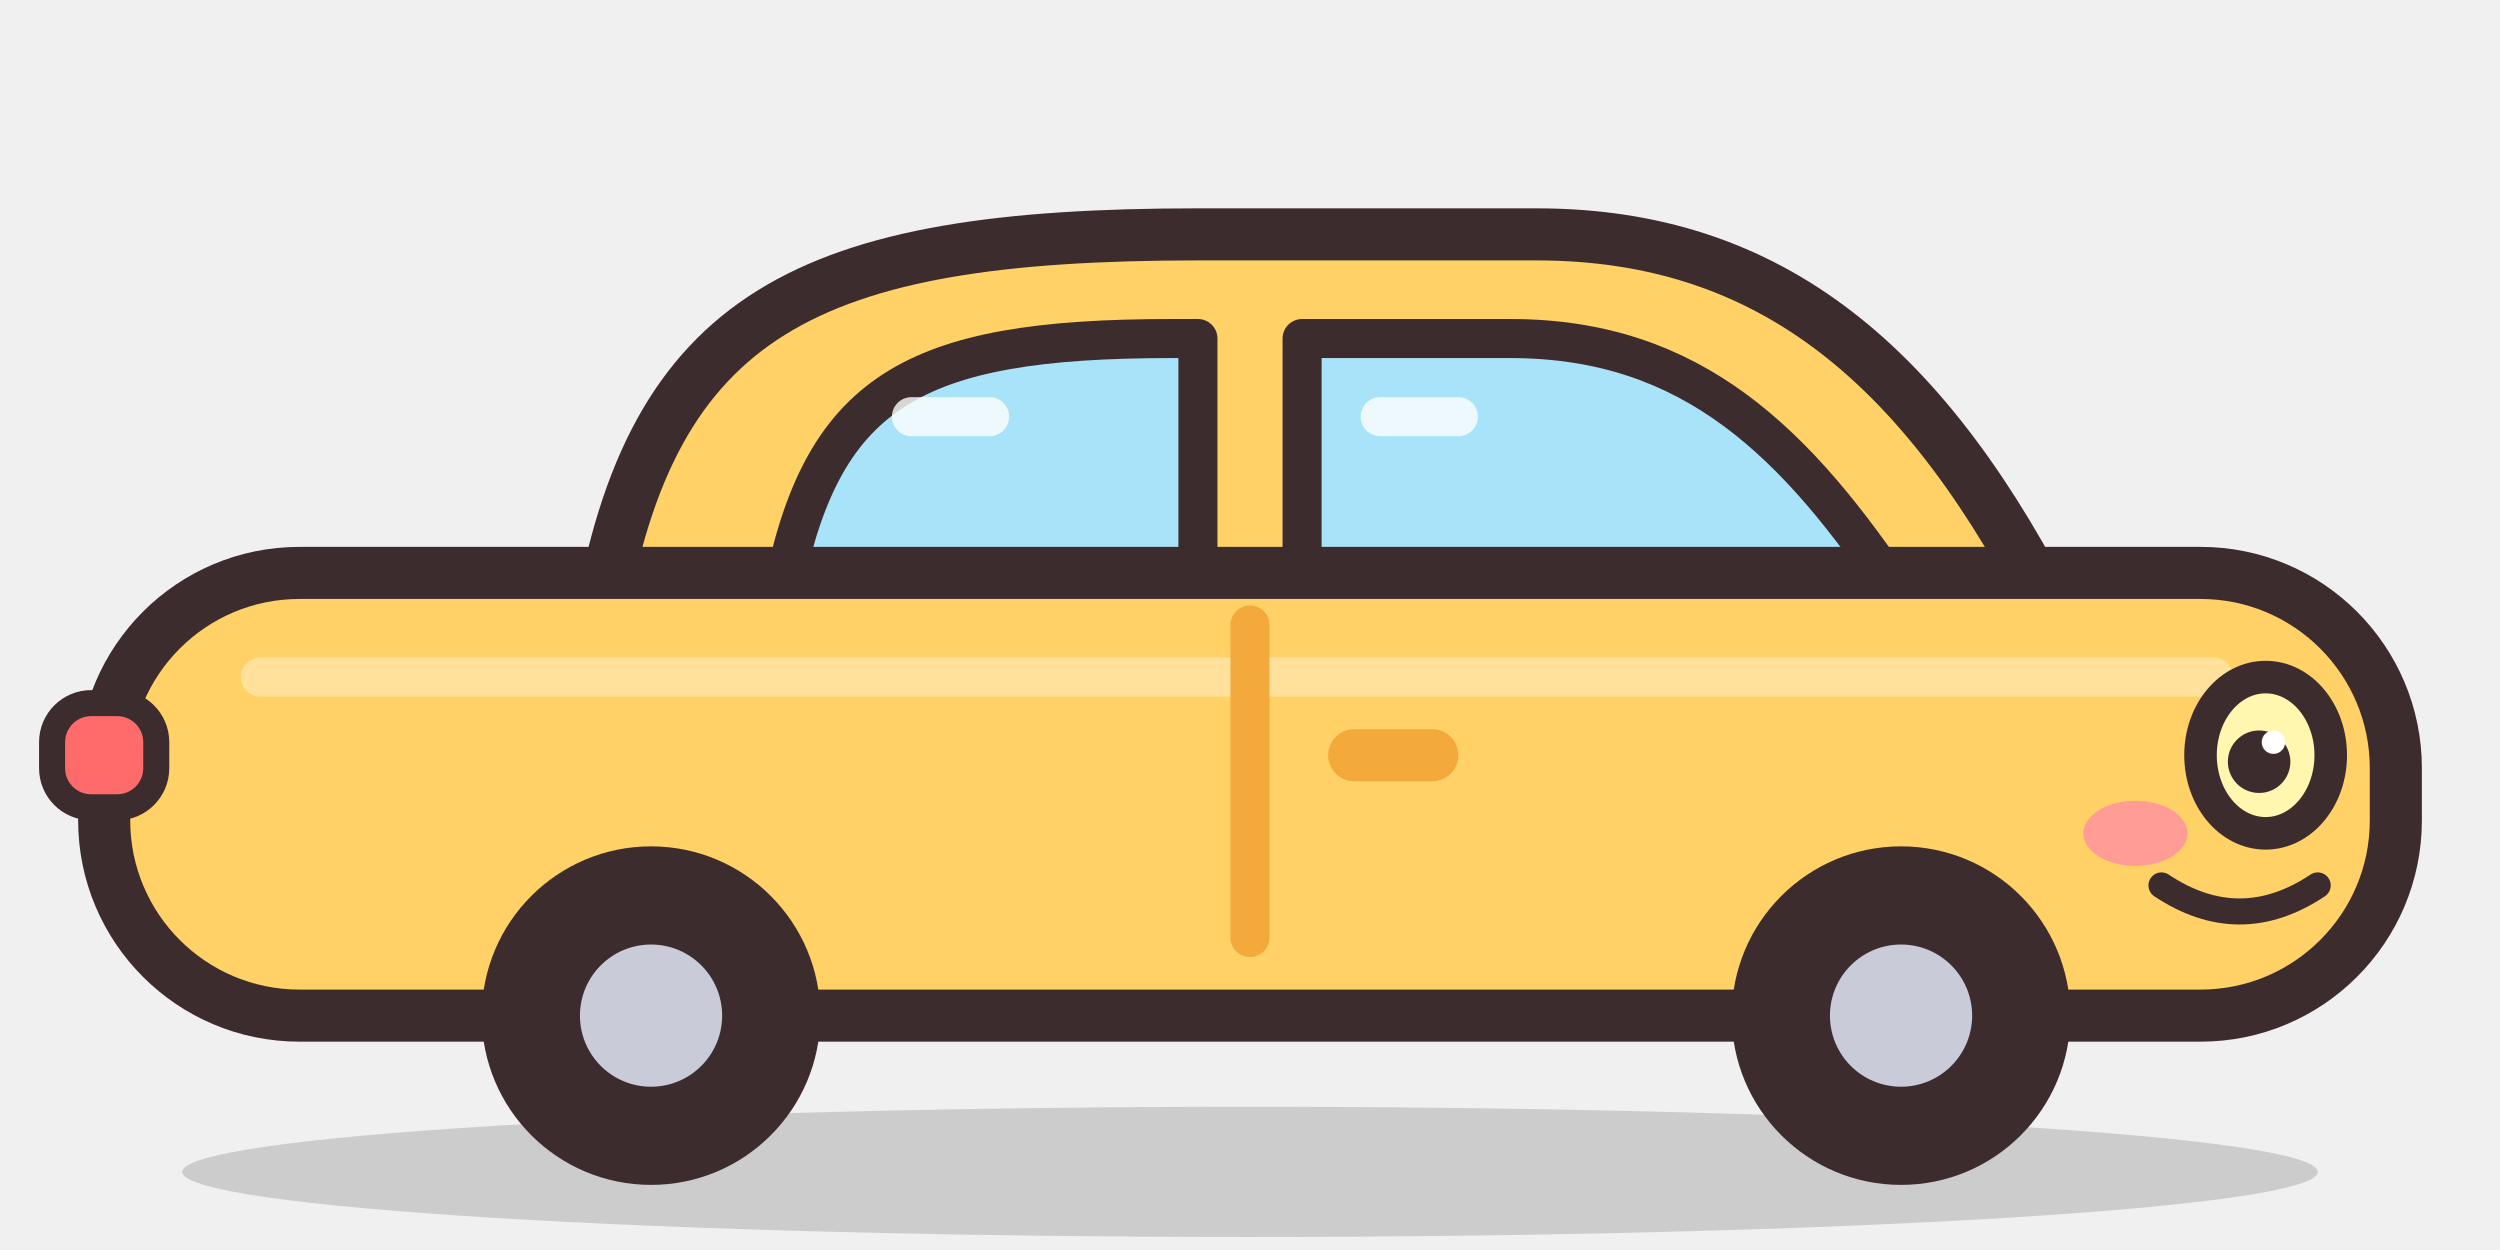
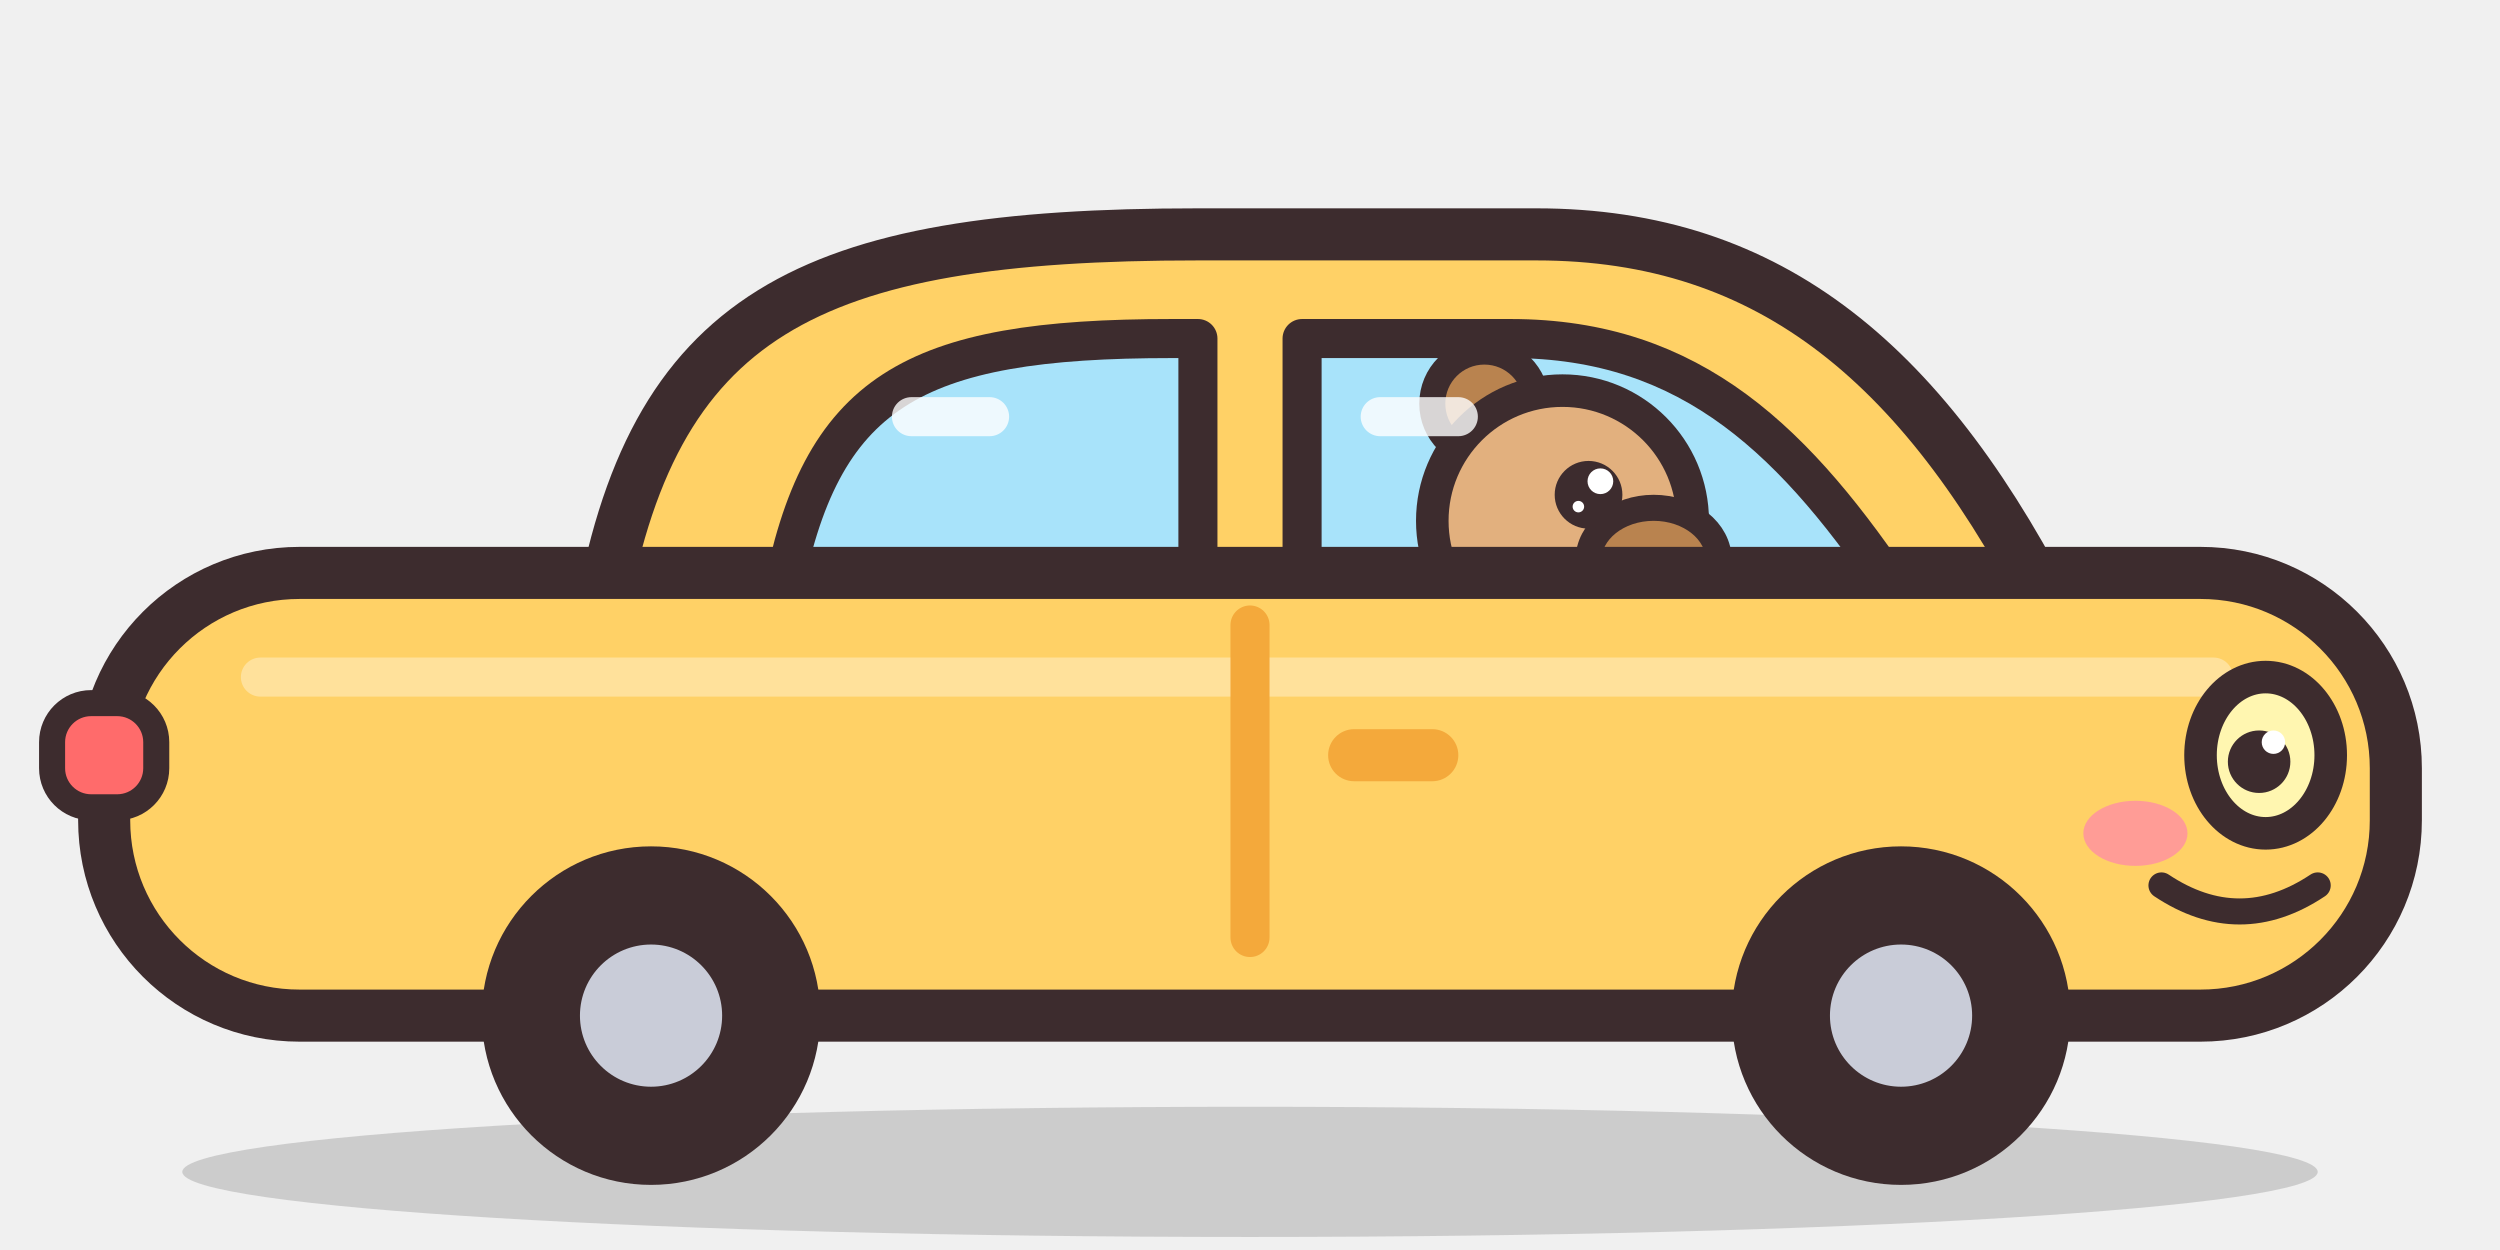
<svg xmlns="http://www.w3.org/2000/svg" width="192" height="96" viewBox="0 0 192 96">
  <g stroke-linejoin="round" stroke-linecap="round">
    <ellipse cx="96" cy="90" rx="82" ry="5" fill="#000" opacity="0.15" />
    <path d="M46 48 C50 24 62 18 92 18 L118 18 C136 18 148 28 158 48 Z" fill="#FFD166" stroke="#3D2C2E" stroke-width="4" />
    <path d="M60 46 C63 30 70 26 90 26 L92 26 L92 46 Z" fill="#A8E3FA" stroke="#3D2C2E" stroke-width="3" />
    <path d="M100 26 L116 26 C130 26 138 34 146 46 L100 46 Z" fill="#A8E3FA" stroke="#3D2C2E" stroke-width="3" />
+     <circle cx="114" cy="31" r="4" fill="#B9834F" stroke="#3D2C2E" stroke-width="2" />
+     <circle cx="120" cy="40" r="10" fill="#E2B07E" stroke="#3D2C2E" stroke-width="2.5" />
+     <ellipse cx="127" cy="43" rx="5" ry="4" fill="#B9834F" stroke="#3D2C2E" stroke-width="2" />
+     <circle cx="122" cy="38" r="2.6" fill="#3D2C2E" />
+     <circle cx="122.91" cy="36.96" r="0.988" fill="#FFFFFF" />
+     <circle cx="121.22" cy="38.91" r="0.442" fill="#FFFFFF" />
    <path d="M70 32 L76 32 M106 32 L112 32" stroke="#FFFFFF" stroke-width="3" opacity="0.8" />
    <rect x="8" y="44" width="176" height="34" rx="15" fill="#FFD166" stroke="#3D2C2E" stroke-width="4" />
    <path d="M20 52 L170 52" stroke="#FFFFFF" stroke-width="3" opacity="0.35" />
    <path d="M96 48 L96 72" stroke="#F4A93B" stroke-width="3" />
    <rect x="102" y="56" width="10" height="4" rx="2" fill="#F4A93B" />
    <circle cx="50" cy="78" r="13" fill="#3D2C2E" />
    <circle cx="50" cy="78" r="5.46" fill="#C9CCD8" />
    <circle cx="146" cy="78" r="13" fill="#3D2C2E" />
    <circle cx="146" cy="78" r="5.46" fill="#C9CCD8" />
    <ellipse cx="174" cy="58" rx="5" ry="6" fill="#FFF6B0" stroke="#3D2C2E" stroke-width="2.5" />
    <circle cx="173.5" cy="58.5" r="2.4" fill="#3D2C2E" />
    <circle cx="174.6" cy="57" r="0.9" fill="#FFFFFF" />
    <path d="M166 68 Q172 72 178 68" stroke="#3D2C2E" stroke-width="2" fill="none" />
    <ellipse cx="164" cy="64" rx="4" ry="2.5" fill="#FF8FA3" opacity="0.8" />
    <rect x="4" y="54" width="8" height="8" rx="3" fill="#FF6B6B" stroke="#3D2C2E" stroke-width="2" />
  </g>
</svg>
